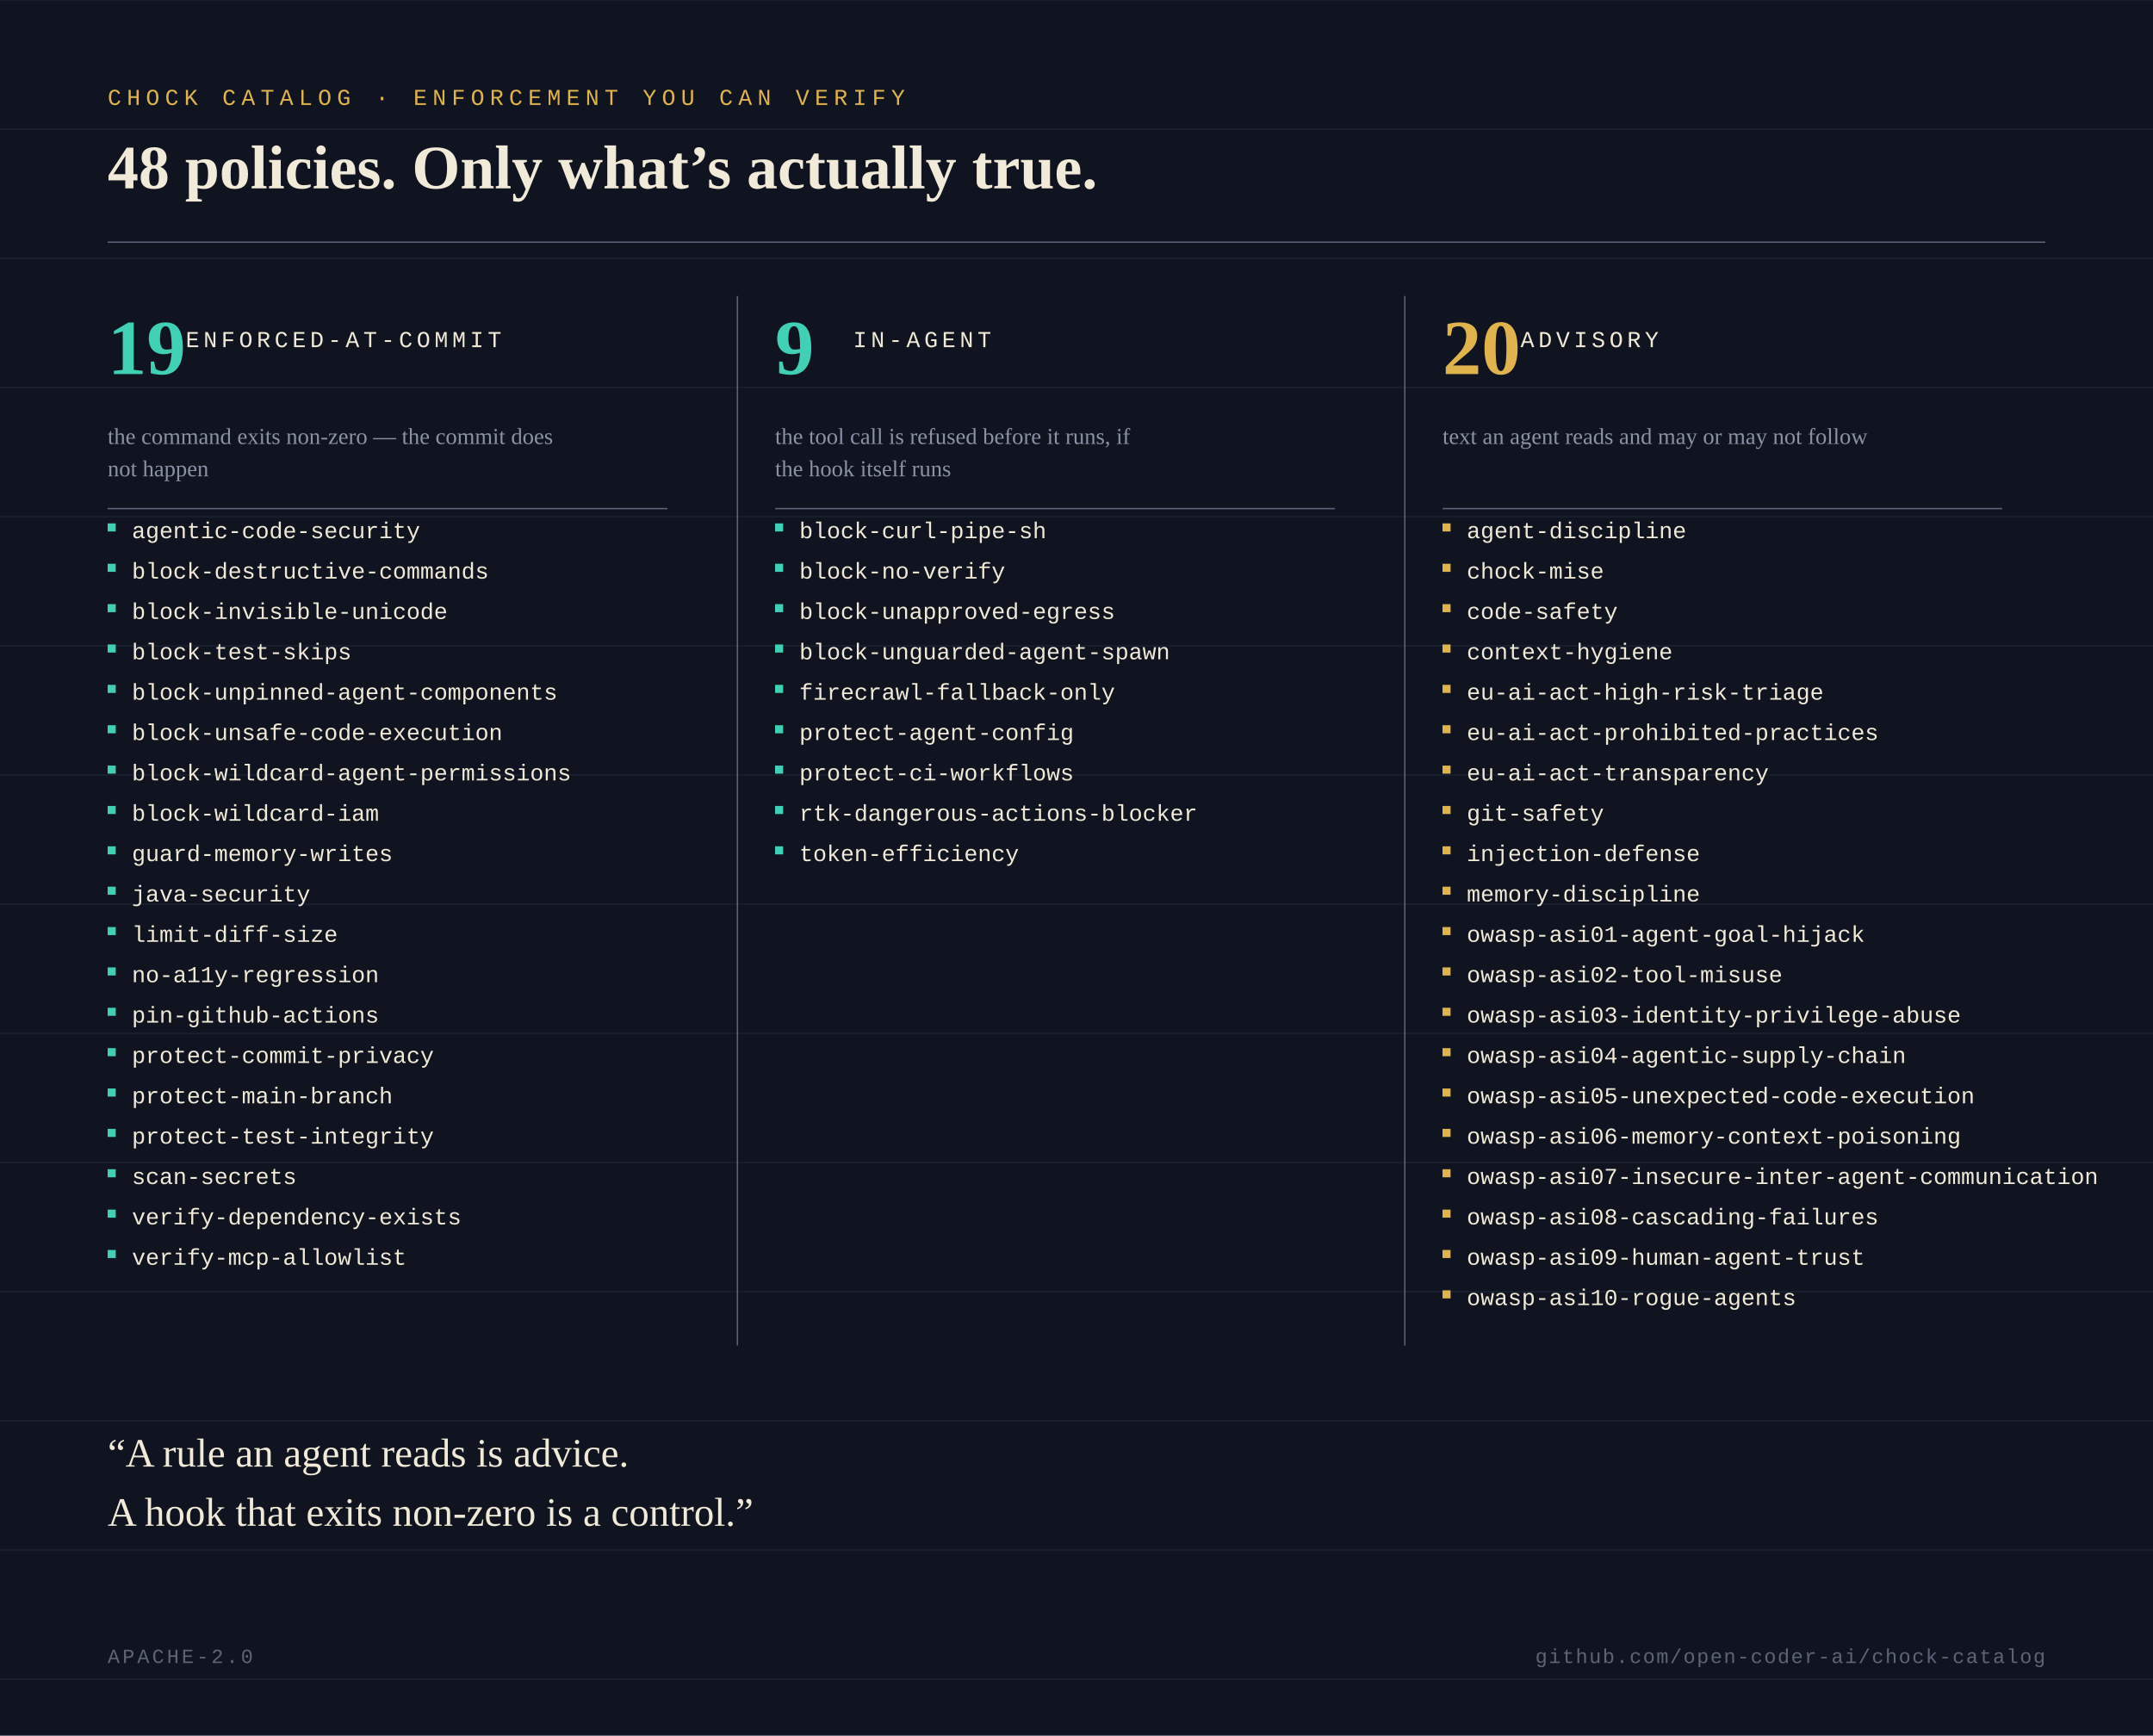
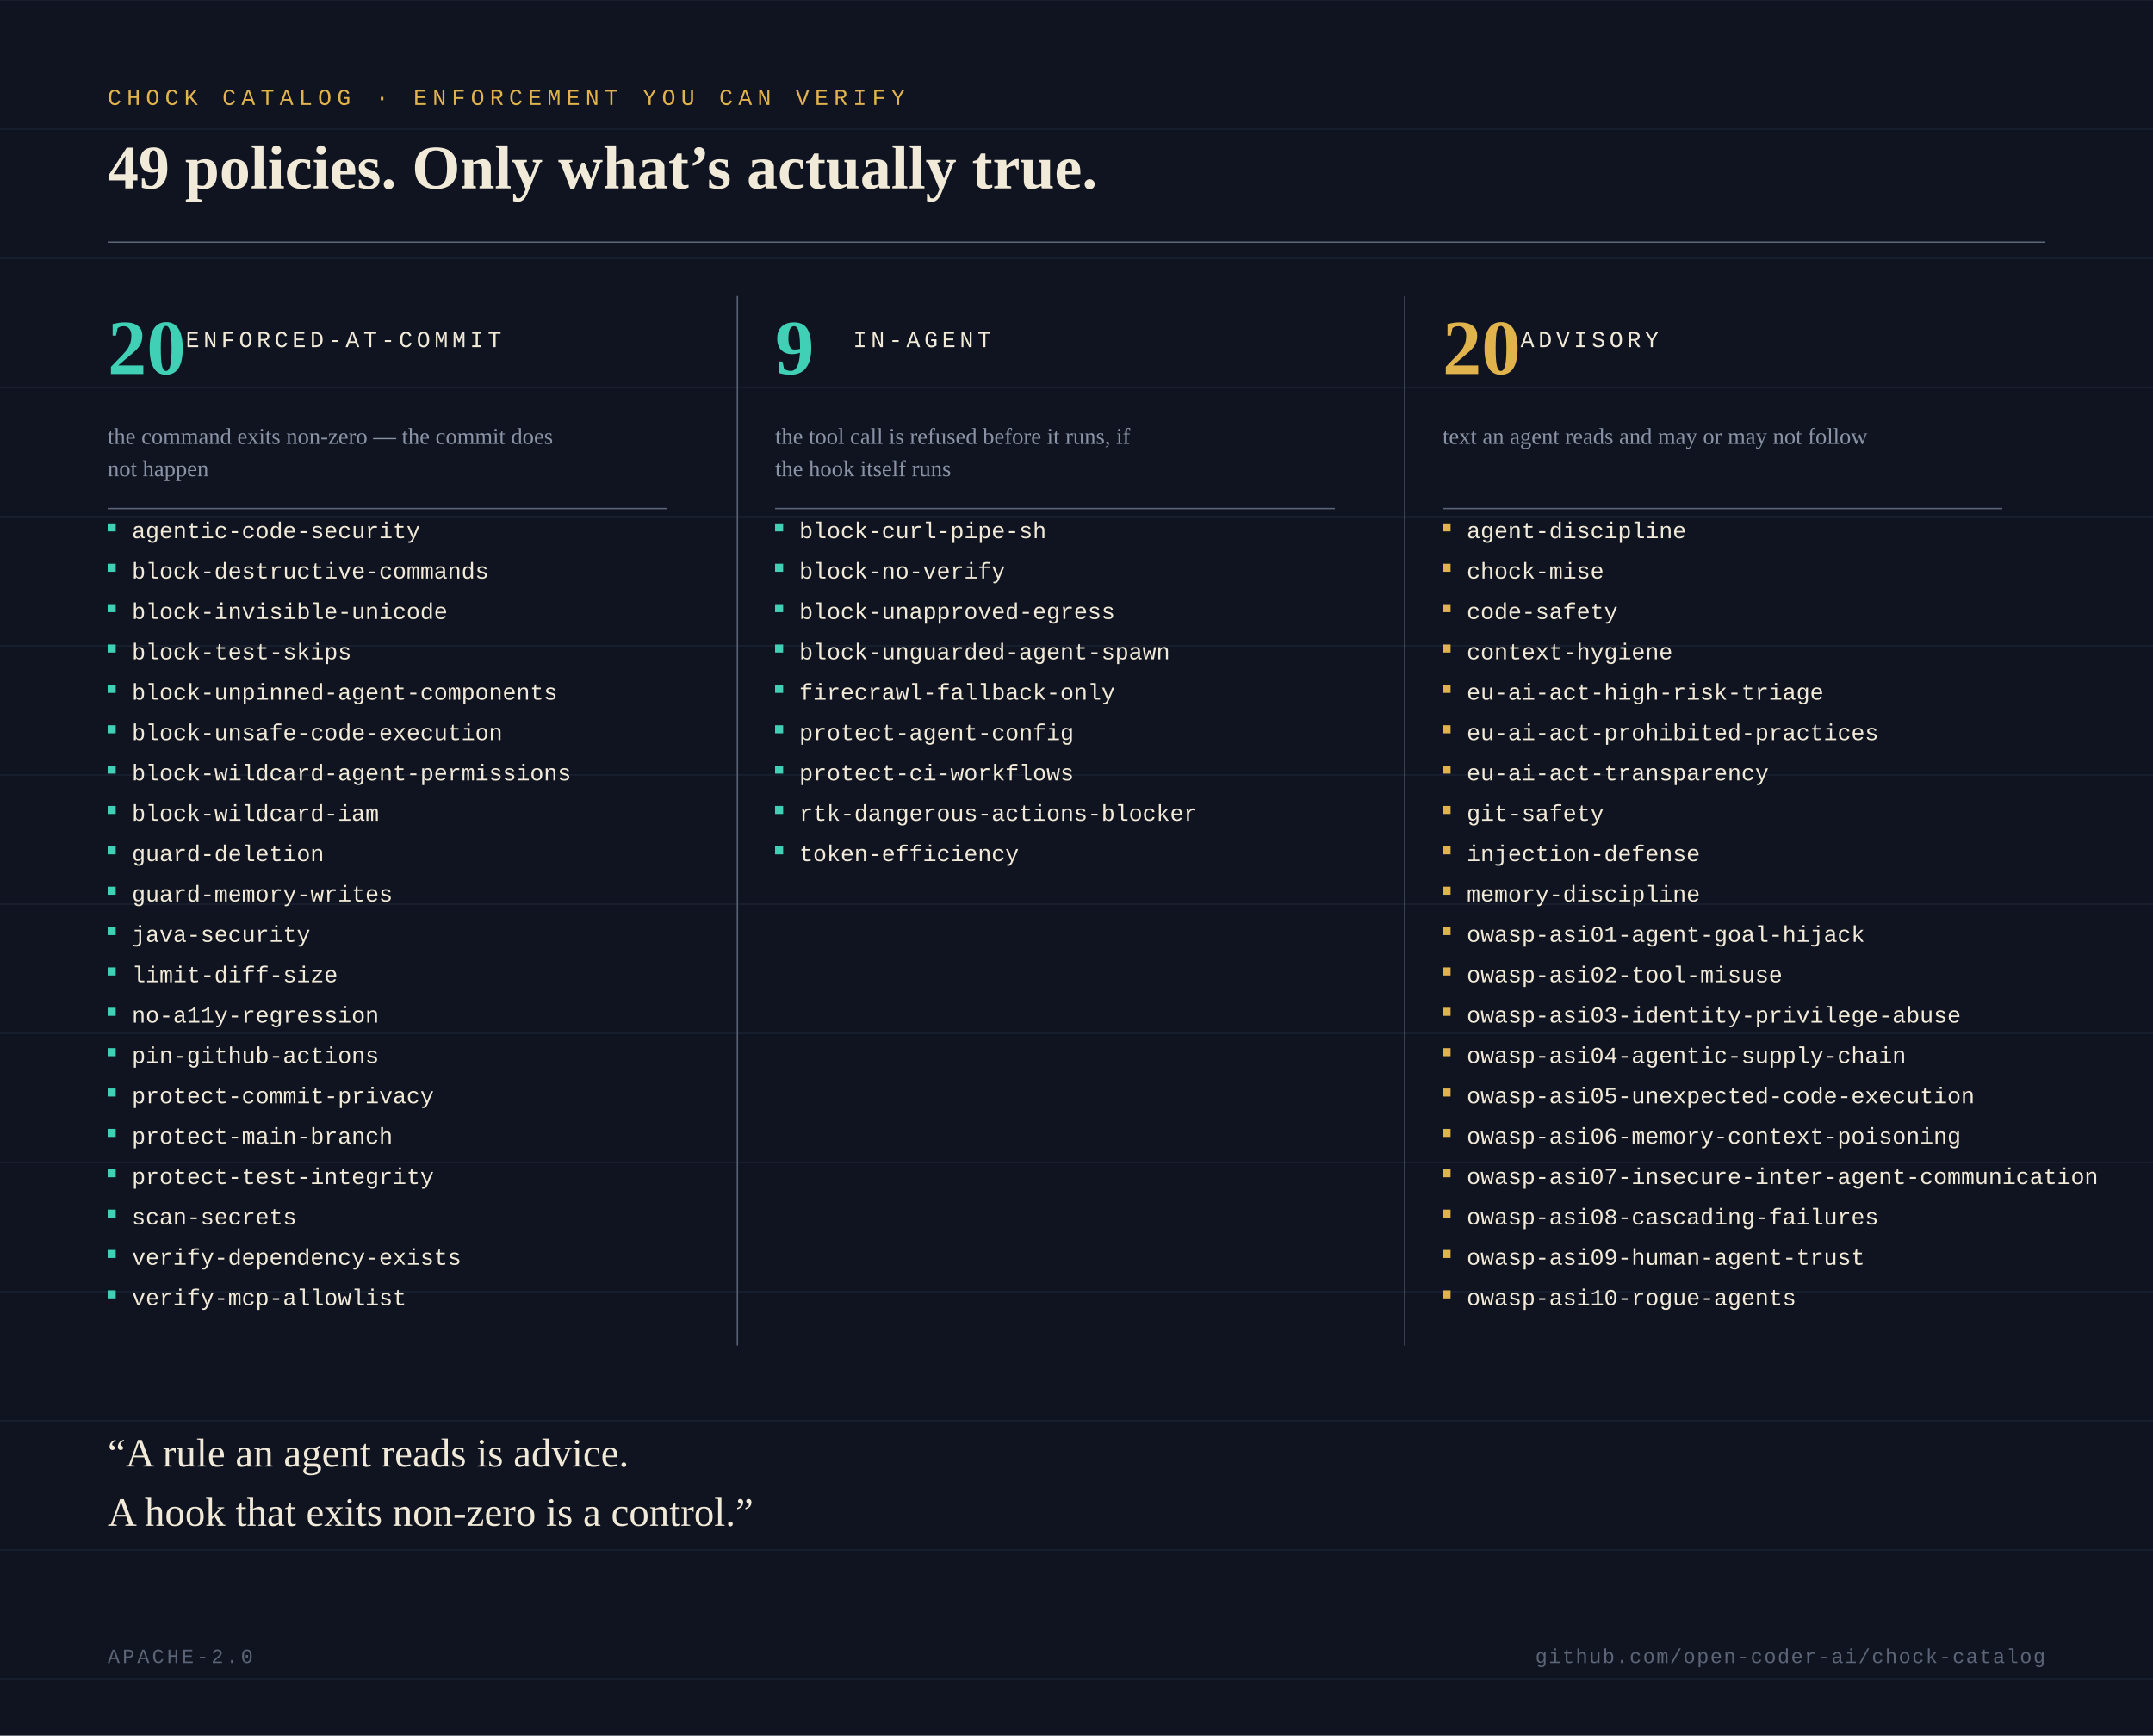
- <svg xmlns="http://www.w3.org/2000/svg" viewBox="0 0 1600 1290" width="1600" height="1290" role="img" aria-label="48 policies: 19 enforced-at-commit, 9 in-agent, 20 advisory">
+ <svg xmlns="http://www.w3.org/2000/svg" viewBox="0 0 1600 1290" width="1600" height="1290" role="img" aria-label="49 policies: 20 enforced-at-commit, 9 in-agent, 20 advisory">
  <rect width="1600" height="1290" fill="#0f1420" />
  <line x1="0" y1="0" x2="1600" y2="0" stroke="#1a2130" stroke-width="1" />
  <line x1="0" y1="96" x2="1600" y2="96" stroke="#1a2130" stroke-width="1" />
  <line x1="0" y1="192" x2="1600" y2="192" stroke="#1a2130" stroke-width="1" />
  <line x1="0" y1="288" x2="1600" y2="288" stroke="#1a2130" stroke-width="1" />
  <line x1="0" y1="384" x2="1600" y2="384" stroke="#1a2130" stroke-width="1" />
  <line x1="0" y1="480" x2="1600" y2="480" stroke="#1a2130" stroke-width="1" />
  <line x1="0" y1="576" x2="1600" y2="576" stroke="#1a2130" stroke-width="1" />
  <line x1="0" y1="672" x2="1600" y2="672" stroke="#1a2130" stroke-width="1" />
  <line x1="0" y1="768" x2="1600" y2="768" stroke="#1a2130" stroke-width="1" />
  <line x1="0" y1="864" x2="1600" y2="864" stroke="#1a2130" stroke-width="1" />
  <line x1="0" y1="960" x2="1600" y2="960" stroke="#1a2130" stroke-width="1" />
  <line x1="0" y1="1056" x2="1600" y2="1056" stroke="#1a2130" stroke-width="1" />
  <line x1="0" y1="1152" x2="1600" y2="1152" stroke="#1a2130" stroke-width="1" />
  <line x1="0" y1="1248" x2="1600" y2="1248" stroke="#1a2130" stroke-width="1" />
  <text x="80" y="78" font-family="'Cascadia Code', Consolas, 'Courier New', monospace" font-size="17" letter-spacing="4" fill="#e0b34c">CHOCK CATALOG · ENFORCEMENT YOU CAN VERIFY</text>
-   <text x="80" y="140" font-family="Georgia, 'Times New Roman', serif" font-size="46" font-weight="bold" fill="#f2ead8">48 policies. Only what’s actually true.</text>
+   <text x="80" y="140" font-family="Georgia, 'Times New Roman', serif" font-size="46" font-weight="bold" fill="#f2ead8">49 policies. Only what’s actually true.</text>
  <line x1="80" y1="180" x2="1520" y2="180" stroke="#5c6577" stroke-width="1" />
-   <text x="80" y="278" font-family="Georgia, 'Times New Roman', serif" font-size="58" font-weight="bold" fill="#3fd0b6">19</text>
+   <text x="80" y="278" font-family="Georgia, 'Times New Roman', serif" font-size="58" font-weight="bold" fill="#3fd0b6">20</text>
  <text x="138" y="258" font-family="'Cascadia Code', Consolas, 'Courier New', monospace" font-size="17" letter-spacing="3" fill="#f2ead8">ENFORCED-AT-COMMIT</text>
  <text x="80" y="330" font-family="Georgia, 'Times New Roman', serif" font-size="17" fill="#8a93a6">the command exits non-zero — the commit does</text>
  <text x="80" y="354" font-family="Georgia, 'Times New Roman', serif" font-size="17" fill="#8a93a6">not happen</text>
  <line x1="80" y1="378" x2="496" y2="378" stroke="#5c6577" stroke-width="1" />
  <rect x="80" y="389" width="6" height="6" fill="#3fd0b6" />
  <text x="98" y="400" font-family="'Cascadia Code', Consolas, 'Courier New', monospace" font-size="17" fill="#f2ead8">agentic-code-security</text>
  <rect x="80" y="419" width="6" height="6" fill="#3fd0b6" />
  <text x="98" y="430" font-family="'Cascadia Code', Consolas, 'Courier New', monospace" font-size="17" fill="#f2ead8">block-destructive-commands</text>
  <rect x="80" y="449" width="6" height="6" fill="#3fd0b6" />
  <text x="98" y="460" font-family="'Cascadia Code', Consolas, 'Courier New', monospace" font-size="17" fill="#f2ead8">block-invisible-unicode</text>
  <rect x="80" y="479" width="6" height="6" fill="#3fd0b6" />
  <text x="98" y="490" font-family="'Cascadia Code', Consolas, 'Courier New', monospace" font-size="17" fill="#f2ead8">block-test-skips</text>
  <rect x="80" y="509" width="6" height="6" fill="#3fd0b6" />
  <text x="98" y="520" font-family="'Cascadia Code', Consolas, 'Courier New', monospace" font-size="17" fill="#f2ead8">block-unpinned-agent-components</text>
  <rect x="80" y="539" width="6" height="6" fill="#3fd0b6" />
  <text x="98" y="550" font-family="'Cascadia Code', Consolas, 'Courier New', monospace" font-size="17" fill="#f2ead8">block-unsafe-code-execution</text>
  <rect x="80" y="569" width="6" height="6" fill="#3fd0b6" />
  <text x="98" y="580" font-family="'Cascadia Code', Consolas, 'Courier New', monospace" font-size="17" fill="#f2ead8">block-wildcard-agent-permissions</text>
  <rect x="80" y="599" width="6" height="6" fill="#3fd0b6" />
  <text x="98" y="610" font-family="'Cascadia Code', Consolas, 'Courier New', monospace" font-size="17" fill="#f2ead8">block-wildcard-iam</text>
  <rect x="80" y="629" width="6" height="6" fill="#3fd0b6" />
-   <text x="98" y="640" font-family="'Cascadia Code', Consolas, 'Courier New', monospace" font-size="17" fill="#f2ead8">guard-memory-writes</text>
+   <text x="98" y="640" font-family="'Cascadia Code', Consolas, 'Courier New', monospace" font-size="17" fill="#f2ead8">guard-deletion</text>
  <rect x="80" y="659" width="6" height="6" fill="#3fd0b6" />
-   <text x="98" y="670" font-family="'Cascadia Code', Consolas, 'Courier New', monospace" font-size="17" fill="#f2ead8">java-security</text>
+   <text x="98" y="670" font-family="'Cascadia Code', Consolas, 'Courier New', monospace" font-size="17" fill="#f2ead8">guard-memory-writes</text>
  <rect x="80" y="689" width="6" height="6" fill="#3fd0b6" />
-   <text x="98" y="700" font-family="'Cascadia Code', Consolas, 'Courier New', monospace" font-size="17" fill="#f2ead8">limit-diff-size</text>
+   <text x="98" y="700" font-family="'Cascadia Code', Consolas, 'Courier New', monospace" font-size="17" fill="#f2ead8">java-security</text>
  <rect x="80" y="719" width="6" height="6" fill="#3fd0b6" />
-   <text x="98" y="730" font-family="'Cascadia Code', Consolas, 'Courier New', monospace" font-size="17" fill="#f2ead8">no-a11y-regression</text>
+   <text x="98" y="730" font-family="'Cascadia Code', Consolas, 'Courier New', monospace" font-size="17" fill="#f2ead8">limit-diff-size</text>
  <rect x="80" y="749" width="6" height="6" fill="#3fd0b6" />
-   <text x="98" y="760" font-family="'Cascadia Code', Consolas, 'Courier New', monospace" font-size="17" fill="#f2ead8">pin-github-actions</text>
+   <text x="98" y="760" font-family="'Cascadia Code', Consolas, 'Courier New', monospace" font-size="17" fill="#f2ead8">no-a11y-regression</text>
  <rect x="80" y="779" width="6" height="6" fill="#3fd0b6" />
-   <text x="98" y="790" font-family="'Cascadia Code', Consolas, 'Courier New', monospace" font-size="17" fill="#f2ead8">protect-commit-privacy</text>
+   <text x="98" y="790" font-family="'Cascadia Code', Consolas, 'Courier New', monospace" font-size="17" fill="#f2ead8">pin-github-actions</text>
  <rect x="80" y="809" width="6" height="6" fill="#3fd0b6" />
-   <text x="98" y="820" font-family="'Cascadia Code', Consolas, 'Courier New', monospace" font-size="17" fill="#f2ead8">protect-main-branch</text>
+   <text x="98" y="820" font-family="'Cascadia Code', Consolas, 'Courier New', monospace" font-size="17" fill="#f2ead8">protect-commit-privacy</text>
  <rect x="80" y="839" width="6" height="6" fill="#3fd0b6" />
-   <text x="98" y="850" font-family="'Cascadia Code', Consolas, 'Courier New', monospace" font-size="17" fill="#f2ead8">protect-test-integrity</text>
+   <text x="98" y="850" font-family="'Cascadia Code', Consolas, 'Courier New', monospace" font-size="17" fill="#f2ead8">protect-main-branch</text>
  <rect x="80" y="869" width="6" height="6" fill="#3fd0b6" />
-   <text x="98" y="880" font-family="'Cascadia Code', Consolas, 'Courier New', monospace" font-size="17" fill="#f2ead8">scan-secrets</text>
+   <text x="98" y="880" font-family="'Cascadia Code', Consolas, 'Courier New', monospace" font-size="17" fill="#f2ead8">protect-test-integrity</text>
  <rect x="80" y="899" width="6" height="6" fill="#3fd0b6" />
-   <text x="98" y="910" font-family="'Cascadia Code', Consolas, 'Courier New', monospace" font-size="17" fill="#f2ead8">verify-dependency-exists</text>
+   <text x="98" y="910" font-family="'Cascadia Code', Consolas, 'Courier New', monospace" font-size="17" fill="#f2ead8">scan-secrets</text>
  <rect x="80" y="929" width="6" height="6" fill="#3fd0b6" />
-   <text x="98" y="940" font-family="'Cascadia Code', Consolas, 'Courier New', monospace" font-size="17" fill="#f2ead8">verify-mcp-allowlist</text>
+   <text x="98" y="940" font-family="'Cascadia Code', Consolas, 'Courier New', monospace" font-size="17" fill="#f2ead8">verify-dependency-exists</text>
+   <rect x="80" y="959" width="6" height="6" fill="#3fd0b6" />
+   <text x="98" y="970" font-family="'Cascadia Code', Consolas, 'Courier New', monospace" font-size="17" fill="#f2ead8">verify-mcp-allowlist</text>
  <line x1="548" y1="220" x2="548" y2="1000" stroke="#5c6577" stroke-width="1" />
  <text x="576" y="278" font-family="Georgia, 'Times New Roman', serif" font-size="58" font-weight="bold" fill="#3fd0b6">9</text>
  <text x="634" y="258" font-family="'Cascadia Code', Consolas, 'Courier New', monospace" font-size="17" letter-spacing="3" fill="#f2ead8">IN-AGENT</text>
  <text x="576" y="330" font-family="Georgia, 'Times New Roman', serif" font-size="17" fill="#8a93a6">the tool call is refused before it runs, if</text>
  <text x="576" y="354" font-family="Georgia, 'Times New Roman', serif" font-size="17" fill="#8a93a6">the hook itself runs</text>
  <line x1="576" y1="378" x2="992" y2="378" stroke="#5c6577" stroke-width="1" />
  <rect x="576" y="389" width="6" height="6" fill="#3fd0b6" />
  <text x="594" y="400" font-family="'Cascadia Code', Consolas, 'Courier New', monospace" font-size="17" fill="#f2ead8">block-curl-pipe-sh</text>
  <rect x="576" y="419" width="6" height="6" fill="#3fd0b6" />
  <text x="594" y="430" font-family="'Cascadia Code', Consolas, 'Courier New', monospace" font-size="17" fill="#f2ead8">block-no-verify</text>
  <rect x="576" y="449" width="6" height="6" fill="#3fd0b6" />
  <text x="594" y="460" font-family="'Cascadia Code', Consolas, 'Courier New', monospace" font-size="17" fill="#f2ead8">block-unapproved-egress</text>
  <rect x="576" y="479" width="6" height="6" fill="#3fd0b6" />
  <text x="594" y="490" font-family="'Cascadia Code', Consolas, 'Courier New', monospace" font-size="17" fill="#f2ead8">block-unguarded-agent-spawn</text>
  <rect x="576" y="509" width="6" height="6" fill="#3fd0b6" />
  <text x="594" y="520" font-family="'Cascadia Code', Consolas, 'Courier New', monospace" font-size="17" fill="#f2ead8">firecrawl-fallback-only</text>
  <rect x="576" y="539" width="6" height="6" fill="#3fd0b6" />
  <text x="594" y="550" font-family="'Cascadia Code', Consolas, 'Courier New', monospace" font-size="17" fill="#f2ead8">protect-agent-config</text>
  <rect x="576" y="569" width="6" height="6" fill="#3fd0b6" />
  <text x="594" y="580" font-family="'Cascadia Code', Consolas, 'Courier New', monospace" font-size="17" fill="#f2ead8">protect-ci-workflows</text>
  <rect x="576" y="599" width="6" height="6" fill="#3fd0b6" />
  <text x="594" y="610" font-family="'Cascadia Code', Consolas, 'Courier New', monospace" font-size="17" fill="#f2ead8">rtk-dangerous-actions-blocker</text>
  <rect x="576" y="629" width="6" height="6" fill="#3fd0b6" />
  <text x="594" y="640" font-family="'Cascadia Code', Consolas, 'Courier New', monospace" font-size="17" fill="#f2ead8">token-efficiency</text>
  <line x1="1044" y1="220" x2="1044" y2="1000" stroke="#5c6577" stroke-width="1" />
  <text x="1072" y="278" font-family="Georgia, 'Times New Roman', serif" font-size="58" font-weight="bold" fill="#e0b34c">20</text>
  <text x="1130" y="258" font-family="'Cascadia Code', Consolas, 'Courier New', monospace" font-size="17" letter-spacing="3" fill="#f2ead8">ADVISORY</text>
  <text x="1072" y="330" font-family="Georgia, 'Times New Roman', serif" font-size="17" fill="#8a93a6">text an agent reads and may or may not follow</text>
  <line x1="1072" y1="378" x2="1488" y2="378" stroke="#5c6577" stroke-width="1" />
  <rect x="1072" y="389" width="6" height="6" fill="#e0b34c" />
  <text x="1090" y="400" font-family="'Cascadia Code', Consolas, 'Courier New', monospace" font-size="17" fill="#f2ead8">agent-discipline</text>
  <rect x="1072" y="419" width="6" height="6" fill="#e0b34c" />
  <text x="1090" y="430" font-family="'Cascadia Code', Consolas, 'Courier New', monospace" font-size="17" fill="#f2ead8">chock-mise</text>
  <rect x="1072" y="449" width="6" height="6" fill="#e0b34c" />
  <text x="1090" y="460" font-family="'Cascadia Code', Consolas, 'Courier New', monospace" font-size="17" fill="#f2ead8">code-safety</text>
  <rect x="1072" y="479" width="6" height="6" fill="#e0b34c" />
  <text x="1090" y="490" font-family="'Cascadia Code', Consolas, 'Courier New', monospace" font-size="17" fill="#f2ead8">context-hygiene</text>
  <rect x="1072" y="509" width="6" height="6" fill="#e0b34c" />
  <text x="1090" y="520" font-family="'Cascadia Code', Consolas, 'Courier New', monospace" font-size="17" fill="#f2ead8">eu-ai-act-high-risk-triage</text>
  <rect x="1072" y="539" width="6" height="6" fill="#e0b34c" />
  <text x="1090" y="550" font-family="'Cascadia Code', Consolas, 'Courier New', monospace" font-size="17" fill="#f2ead8">eu-ai-act-prohibited-practices</text>
  <rect x="1072" y="569" width="6" height="6" fill="#e0b34c" />
  <text x="1090" y="580" font-family="'Cascadia Code', Consolas, 'Courier New', monospace" font-size="17" fill="#f2ead8">eu-ai-act-transparency</text>
  <rect x="1072" y="599" width="6" height="6" fill="#e0b34c" />
  <text x="1090" y="610" font-family="'Cascadia Code', Consolas, 'Courier New', monospace" font-size="17" fill="#f2ead8">git-safety</text>
  <rect x="1072" y="629" width="6" height="6" fill="#e0b34c" />
  <text x="1090" y="640" font-family="'Cascadia Code', Consolas, 'Courier New', monospace" font-size="17" fill="#f2ead8">injection-defense</text>
  <rect x="1072" y="659" width="6" height="6" fill="#e0b34c" />
  <text x="1090" y="670" font-family="'Cascadia Code', Consolas, 'Courier New', monospace" font-size="17" fill="#f2ead8">memory-discipline</text>
  <rect x="1072" y="689" width="6" height="6" fill="#e0b34c" />
  <text x="1090" y="700" font-family="'Cascadia Code', Consolas, 'Courier New', monospace" font-size="17" fill="#f2ead8">owasp-asi01-agent-goal-hijack</text>
  <rect x="1072" y="719" width="6" height="6" fill="#e0b34c" />
  <text x="1090" y="730" font-family="'Cascadia Code', Consolas, 'Courier New', monospace" font-size="17" fill="#f2ead8">owasp-asi02-tool-misuse</text>
  <rect x="1072" y="749" width="6" height="6" fill="#e0b34c" />
  <text x="1090" y="760" font-family="'Cascadia Code', Consolas, 'Courier New', monospace" font-size="17" fill="#f2ead8">owasp-asi03-identity-privilege-abuse</text>
  <rect x="1072" y="779" width="6" height="6" fill="#e0b34c" />
  <text x="1090" y="790" font-family="'Cascadia Code', Consolas, 'Courier New', monospace" font-size="17" fill="#f2ead8">owasp-asi04-agentic-supply-chain</text>
  <rect x="1072" y="809" width="6" height="6" fill="#e0b34c" />
  <text x="1090" y="820" font-family="'Cascadia Code', Consolas, 'Courier New', monospace" font-size="17" fill="#f2ead8">owasp-asi05-unexpected-code-execution</text>
  <rect x="1072" y="839" width="6" height="6" fill="#e0b34c" />
  <text x="1090" y="850" font-family="'Cascadia Code', Consolas, 'Courier New', monospace" font-size="17" fill="#f2ead8">owasp-asi06-memory-context-poisoning</text>
  <rect x="1072" y="869" width="6" height="6" fill="#e0b34c" />
  <text x="1090" y="880" font-family="'Cascadia Code', Consolas, 'Courier New', monospace" font-size="17" fill="#f2ead8">owasp-asi07-insecure-inter-agent-communication</text>
  <rect x="1072" y="899" width="6" height="6" fill="#e0b34c" />
  <text x="1090" y="910" font-family="'Cascadia Code', Consolas, 'Courier New', monospace" font-size="17" fill="#f2ead8">owasp-asi08-cascading-failures</text>
  <rect x="1072" y="929" width="6" height="6" fill="#e0b34c" />
  <text x="1090" y="940" font-family="'Cascadia Code', Consolas, 'Courier New', monospace" font-size="17" fill="#f2ead8">owasp-asi09-human-agent-trust</text>
  <rect x="1072" y="959" width="6" height="6" fill="#e0b34c" />
  <text x="1090" y="970" font-family="'Cascadia Code', Consolas, 'Courier New', monospace" font-size="17" fill="#f2ead8">owasp-asi10-rogue-agents</text>
  <text x="80" y="1090" font-family="Georgia, 'Times New Roman', serif" font-size="30" fill="#f2ead8">“A rule an agent reads is advice.</text>
  <text x="80" y="1134" font-family="Georgia, 'Times New Roman', serif" font-size="30" fill="#f2ead8">A hook that exits non-zero is a control.”</text>
  <text x="80" y="1236" font-family="'Cascadia Code', Consolas, 'Courier New', monospace" font-size="15" letter-spacing="2" fill="#5c6577">APACHE-2.0</text>
  <text x="1520" y="1236" text-anchor="end" font-family="'Cascadia Code', Consolas, 'Courier New', monospace" font-size="15" letter-spacing="1" fill="#5c6577">github.com/open-coder-ai/chock-catalog</text>
</svg>
